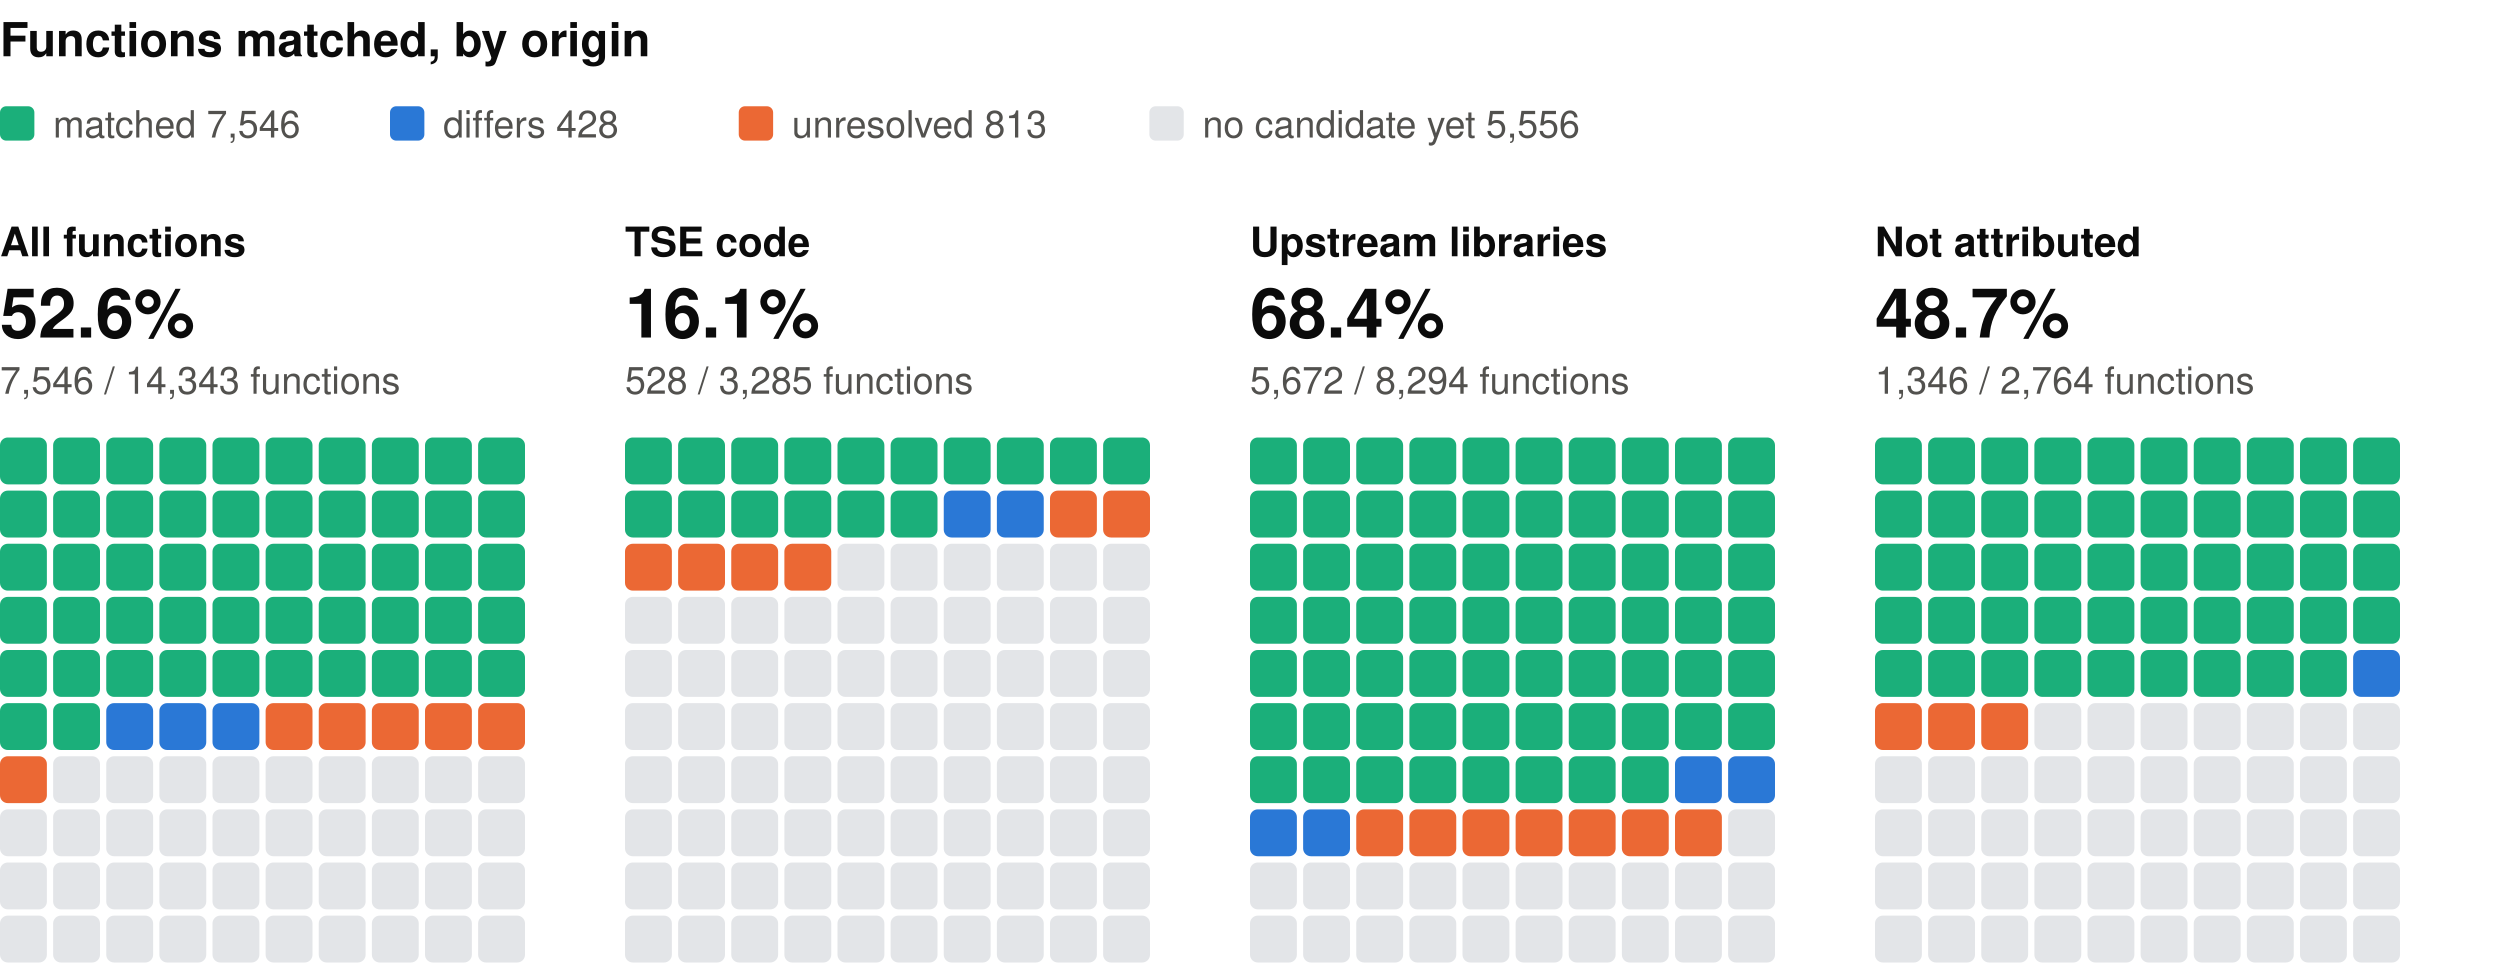
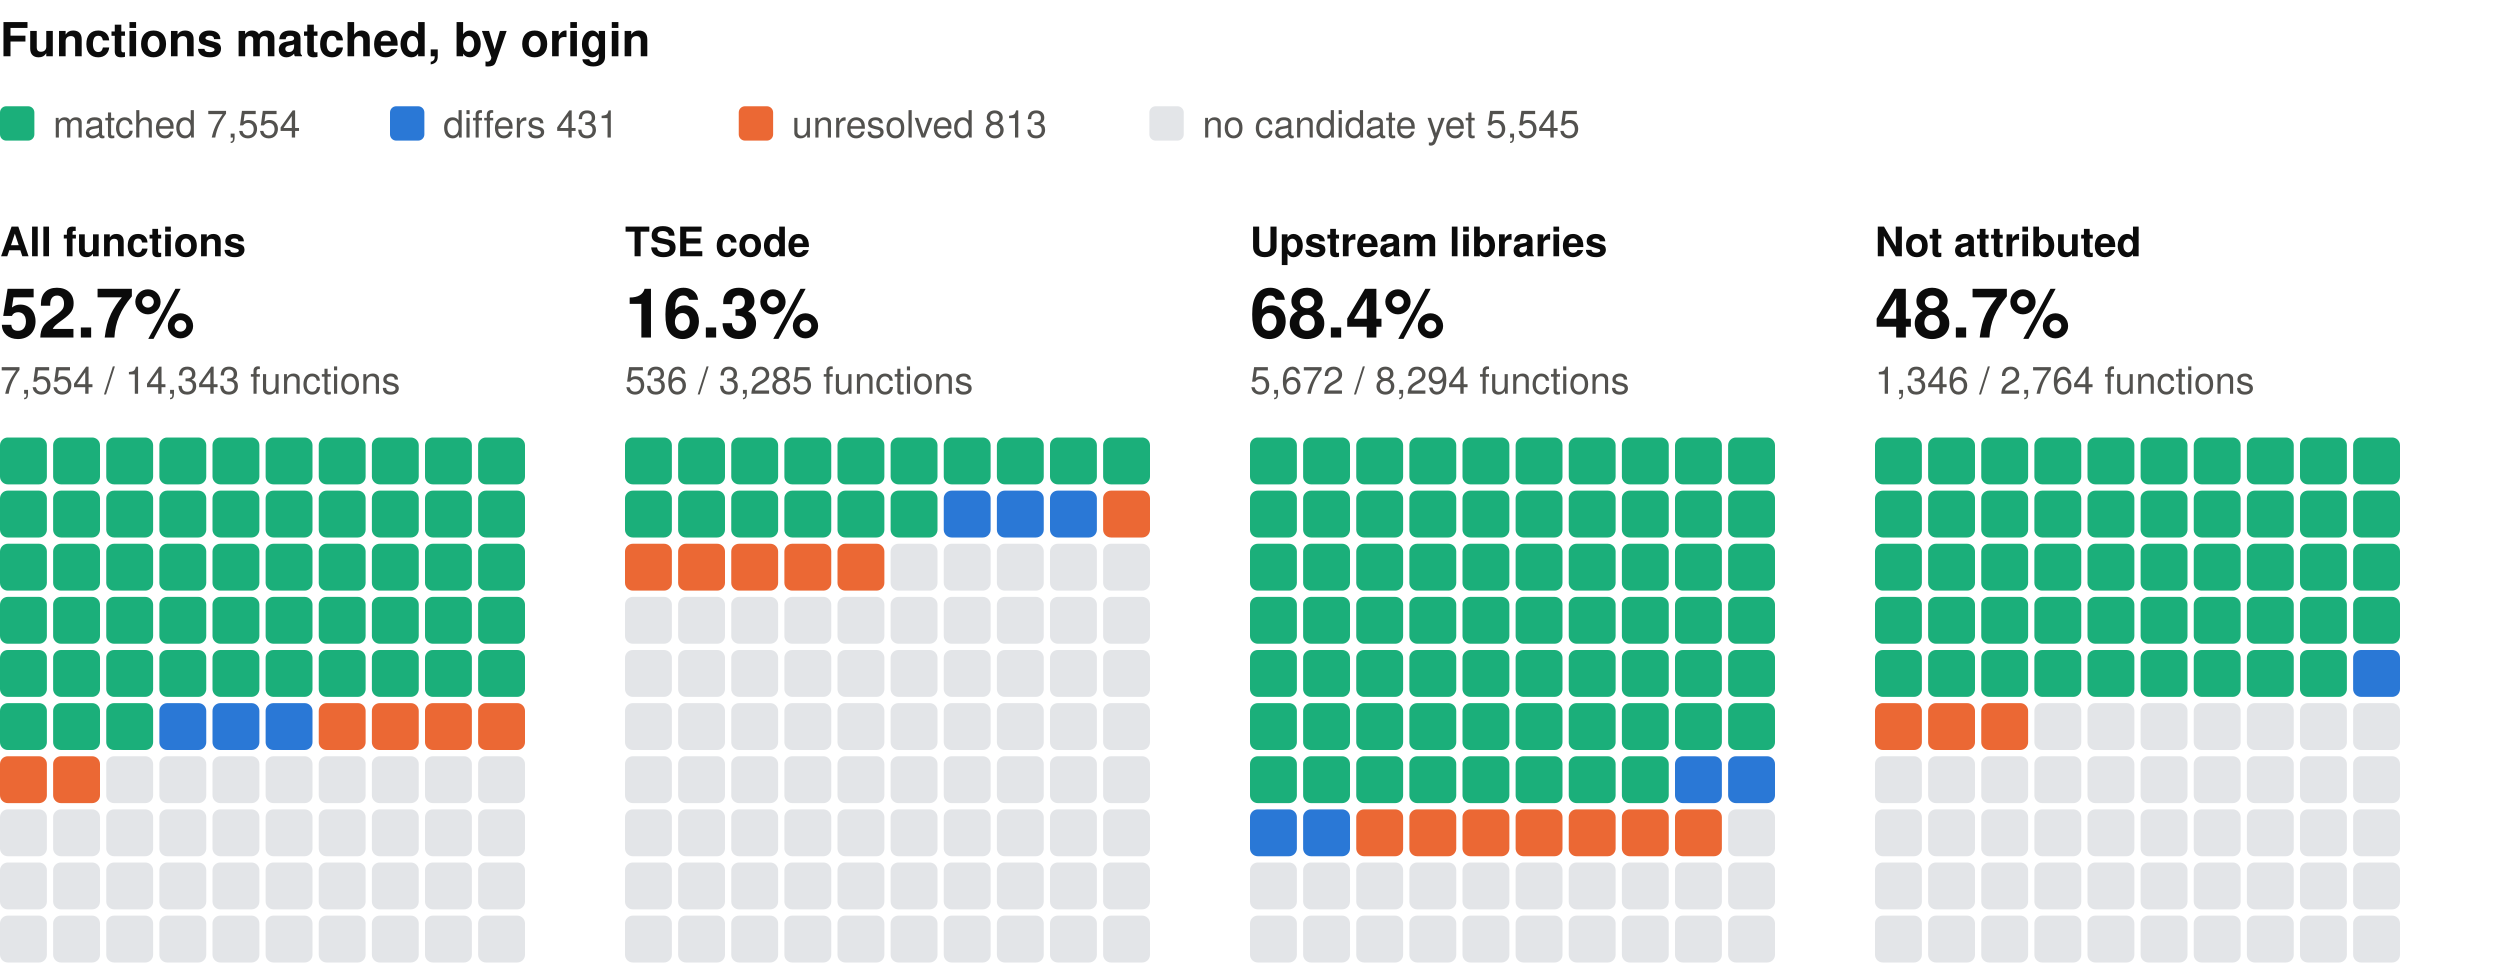
<svg xmlns="http://www.w3.org/2000/svg" width="800" height="310" viewBox="0 0 800 310" role="img" aria-label="Functions matched, by origin: one square per percent, coloured by verdict" font-family="system-ui, -apple-system, 'Segoe UI', Helvetica, Arial, sans-serif">
  <text x="0" y="18" font-size="15" fill="#0b0b0b" font-weight="600">Functions matched, by origin</text>
  <rect x="0" y="34" width="11" height="11" rx="2" fill="#1baf7a" />
-   <text x="17" y="44" font-size="12" fill="#52514e">matched 7,546</text>
+   <text x="17" y="44" font-size="12" fill="#52514e">matched 7,554</text>
  <rect x="124.8" y="34" width="11" height="11" rx="2" fill="#2a78d6" />
-   <text x="141.8" y="44" font-size="12" fill="#52514e">differs 428</text>
+   <text x="141.8" y="44" font-size="12" fill="#52514e">differs 431</text>
  <rect x="236.4" y="34" width="11" height="11" rx="2" fill="#eb6834" />
  <text x="253.4" y="44" font-size="12" fill="#52514e">unresolved 813</text>
  <rect x="367.8" y="34" width="11" height="11" rx="2" fill="#e3e5e8" />
-   <text x="384.8" y="44" font-size="12" fill="#52514e">no candidate yet 5,556</text>
+   <text x="384.8" y="44" font-size="12" fill="#52514e">no candidate yet 5,545</text>
  <text x="0" y="82" font-size="13" fill="#0b0b0b" font-weight="600">All functions</text>
-   <text x="0" y="108" font-size="22" fill="#0b0b0b" font-weight="600">52.6%</text>
-   <text x="0" y="126" font-size="12" fill="#52514e">7,546 / 14,343 functions</text>
+   <text x="0" y="108" font-size="22" fill="#0b0b0b" font-weight="600">52.7%</text>
+   <text x="0" y="126" font-size="12" fill="#52514e">7,554 / 14,343 functions</text>
  <rect x="0" y="140" width="15" height="15" rx="2.5" fill="#1baf7a" />
  <rect x="17" y="140" width="15" height="15" rx="2.5" fill="#1baf7a" />
  <rect x="34" y="140" width="15" height="15" rx="2.5" fill="#1baf7a" />
  <rect x="51" y="140" width="15" height="15" rx="2.5" fill="#1baf7a" />
  <rect x="68" y="140" width="15" height="15" rx="2.5" fill="#1baf7a" />
  <rect x="85" y="140" width="15" height="15" rx="2.5" fill="#1baf7a" />
  <rect x="102" y="140" width="15" height="15" rx="2.5" fill="#1baf7a" />
  <rect x="119" y="140" width="15" height="15" rx="2.5" fill="#1baf7a" />
  <rect x="136" y="140" width="15" height="15" rx="2.5" fill="#1baf7a" />
  <rect x="153" y="140" width="15" height="15" rx="2.5" fill="#1baf7a" />
  <rect x="0" y="157" width="15" height="15" rx="2.5" fill="#1baf7a" />
  <rect x="17" y="157" width="15" height="15" rx="2.5" fill="#1baf7a" />
  <rect x="34" y="157" width="15" height="15" rx="2.5" fill="#1baf7a" />
  <rect x="51" y="157" width="15" height="15" rx="2.5" fill="#1baf7a" />
  <rect x="68" y="157" width="15" height="15" rx="2.5" fill="#1baf7a" />
  <rect x="85" y="157" width="15" height="15" rx="2.5" fill="#1baf7a" />
  <rect x="102" y="157" width="15" height="15" rx="2.5" fill="#1baf7a" />
  <rect x="119" y="157" width="15" height="15" rx="2.5" fill="#1baf7a" />
  <rect x="136" y="157" width="15" height="15" rx="2.5" fill="#1baf7a" />
  <rect x="153" y="157" width="15" height="15" rx="2.5" fill="#1baf7a" />
  <rect x="0" y="174" width="15" height="15" rx="2.5" fill="#1baf7a" />
  <rect x="17" y="174" width="15" height="15" rx="2.5" fill="#1baf7a" />
  <rect x="34" y="174" width="15" height="15" rx="2.5" fill="#1baf7a" />
  <rect x="51" y="174" width="15" height="15" rx="2.5" fill="#1baf7a" />
  <rect x="68" y="174" width="15" height="15" rx="2.5" fill="#1baf7a" />
  <rect x="85" y="174" width="15" height="15" rx="2.5" fill="#1baf7a" />
  <rect x="102" y="174" width="15" height="15" rx="2.5" fill="#1baf7a" />
  <rect x="119" y="174" width="15" height="15" rx="2.5" fill="#1baf7a" />
  <rect x="136" y="174" width="15" height="15" rx="2.5" fill="#1baf7a" />
  <rect x="153" y="174" width="15" height="15" rx="2.5" fill="#1baf7a" />
  <rect x="0" y="191" width="15" height="15" rx="2.5" fill="#1baf7a" />
  <rect x="17" y="191" width="15" height="15" rx="2.5" fill="#1baf7a" />
  <rect x="34" y="191" width="15" height="15" rx="2.5" fill="#1baf7a" />
  <rect x="51" y="191" width="15" height="15" rx="2.5" fill="#1baf7a" />
  <rect x="68" y="191" width="15" height="15" rx="2.5" fill="#1baf7a" />
  <rect x="85" y="191" width="15" height="15" rx="2.5" fill="#1baf7a" />
  <rect x="102" y="191" width="15" height="15" rx="2.5" fill="#1baf7a" />
  <rect x="119" y="191" width="15" height="15" rx="2.5" fill="#1baf7a" />
  <rect x="136" y="191" width="15" height="15" rx="2.5" fill="#1baf7a" />
  <rect x="153" y="191" width="15" height="15" rx="2.5" fill="#1baf7a" />
  <rect x="0" y="208" width="15" height="15" rx="2.5" fill="#1baf7a" />
  <rect x="17" y="208" width="15" height="15" rx="2.5" fill="#1baf7a" />
  <rect x="34" y="208" width="15" height="15" rx="2.5" fill="#1baf7a" />
  <rect x="51" y="208" width="15" height="15" rx="2.5" fill="#1baf7a" />
  <rect x="68" y="208" width="15" height="15" rx="2.5" fill="#1baf7a" />
  <rect x="85" y="208" width="15" height="15" rx="2.5" fill="#1baf7a" />
  <rect x="102" y="208" width="15" height="15" rx="2.5" fill="#1baf7a" />
  <rect x="119" y="208" width="15" height="15" rx="2.5" fill="#1baf7a" />
  <rect x="136" y="208" width="15" height="15" rx="2.5" fill="#1baf7a" />
  <rect x="153" y="208" width="15" height="15" rx="2.5" fill="#1baf7a" />
  <rect x="0" y="225" width="15" height="15" rx="2.5" fill="#1baf7a" />
  <rect x="17" y="225" width="15" height="15" rx="2.5" fill="#1baf7a" />
-   <rect x="34" y="225" width="15" height="15" rx="2.5" fill="#2a78d6" />
+   <rect x="34" y="225" width="15" height="15" rx="2.5" fill="#1baf7a" />
  <rect x="51" y="225" width="15" height="15" rx="2.5" fill="#2a78d6" />
  <rect x="68" y="225" width="15" height="15" rx="2.5" fill="#2a78d6" />
-   <rect x="85" y="225" width="15" height="15" rx="2.5" fill="#eb6834" />
+   <rect x="85" y="225" width="15" height="15" rx="2.5" fill="#2a78d6" />
  <rect x="102" y="225" width="15" height="15" rx="2.5" fill="#eb6834" />
  <rect x="119" y="225" width="15" height="15" rx="2.5" fill="#eb6834" />
  <rect x="136" y="225" width="15" height="15" rx="2.5" fill="#eb6834" />
  <rect x="153" y="225" width="15" height="15" rx="2.5" fill="#eb6834" />
  <rect x="0" y="242" width="15" height="15" rx="2.5" fill="#eb6834" />
-   <rect x="17" y="242" width="15" height="15" rx="2.5" fill="#e3e5e8" />
+   <rect x="17" y="242" width="15" height="15" rx="2.5" fill="#eb6834" />
  <rect x="34" y="242" width="15" height="15" rx="2.5" fill="#e3e5e8" />
  <rect x="51" y="242" width="15" height="15" rx="2.5" fill="#e3e5e8" />
  <rect x="68" y="242" width="15" height="15" rx="2.5" fill="#e3e5e8" />
  <rect x="85" y="242" width="15" height="15" rx="2.5" fill="#e3e5e8" />
  <rect x="102" y="242" width="15" height="15" rx="2.5" fill="#e3e5e8" />
  <rect x="119" y="242" width="15" height="15" rx="2.5" fill="#e3e5e8" />
  <rect x="136" y="242" width="15" height="15" rx="2.5" fill="#e3e5e8" />
  <rect x="153" y="242" width="15" height="15" rx="2.5" fill="#e3e5e8" />
  <rect x="0" y="259" width="15" height="15" rx="2.5" fill="#e3e5e8" />
  <rect x="17" y="259" width="15" height="15" rx="2.5" fill="#e3e5e8" />
  <rect x="34" y="259" width="15" height="15" rx="2.5" fill="#e3e5e8" />
  <rect x="51" y="259" width="15" height="15" rx="2.5" fill="#e3e5e8" />
  <rect x="68" y="259" width="15" height="15" rx="2.5" fill="#e3e5e8" />
  <rect x="85" y="259" width="15" height="15" rx="2.5" fill="#e3e5e8" />
  <rect x="102" y="259" width="15" height="15" rx="2.5" fill="#e3e5e8" />
  <rect x="119" y="259" width="15" height="15" rx="2.5" fill="#e3e5e8" />
  <rect x="136" y="259" width="15" height="15" rx="2.5" fill="#e3e5e8" />
  <rect x="153" y="259" width="15" height="15" rx="2.5" fill="#e3e5e8" />
  <rect x="0" y="276" width="15" height="15" rx="2.5" fill="#e3e5e8" />
  <rect x="17" y="276" width="15" height="15" rx="2.5" fill="#e3e5e8" />
  <rect x="34" y="276" width="15" height="15" rx="2.5" fill="#e3e5e8" />
  <rect x="51" y="276" width="15" height="15" rx="2.5" fill="#e3e5e8" />
  <rect x="68" y="276" width="15" height="15" rx="2.5" fill="#e3e5e8" />
  <rect x="85" y="276" width="15" height="15" rx="2.5" fill="#e3e5e8" />
  <rect x="102" y="276" width="15" height="15" rx="2.5" fill="#e3e5e8" />
  <rect x="119" y="276" width="15" height="15" rx="2.5" fill="#e3e5e8" />
  <rect x="136" y="276" width="15" height="15" rx="2.5" fill="#e3e5e8" />
  <rect x="153" y="276" width="15" height="15" rx="2.5" fill="#e3e5e8" />
  <rect x="0" y="293" width="15" height="15" rx="2.5" fill="#e3e5e8" />
  <rect x="17" y="293" width="15" height="15" rx="2.5" fill="#e3e5e8" />
  <rect x="34" y="293" width="15" height="15" rx="2.5" fill="#e3e5e8" />
  <rect x="51" y="293" width="15" height="15" rx="2.5" fill="#e3e5e8" />
  <rect x="68" y="293" width="15" height="15" rx="2.5" fill="#e3e5e8" />
  <rect x="85" y="293" width="15" height="15" rx="2.5" fill="#e3e5e8" />
  <rect x="102" y="293" width="15" height="15" rx="2.5" fill="#e3e5e8" />
  <rect x="119" y="293" width="15" height="15" rx="2.5" fill="#e3e5e8" />
  <rect x="136" y="293" width="15" height="15" rx="2.5" fill="#e3e5e8" />
  <rect x="153" y="293" width="15" height="15" rx="2.5" fill="#e3e5e8" />
  <text x="200" y="82" font-size="13" fill="#0b0b0b" font-weight="600">TSE code</text>
-   <text x="200" y="108" font-size="22" fill="#0b0b0b" font-weight="600">16.1%</text>
-   <text x="200" y="126" font-size="12" fill="#52514e">528 / 3,285 functions</text>
+   <text x="200" y="108" font-size="22" fill="#0b0b0b" font-weight="600">16.3%</text>
+   <text x="200" y="126" font-size="12" fill="#52514e">536 / 3,285 functions</text>
  <rect x="200" y="140" width="15" height="15" rx="2.5" fill="#1baf7a" />
  <rect x="217" y="140" width="15" height="15" rx="2.5" fill="#1baf7a" />
  <rect x="234" y="140" width="15" height="15" rx="2.5" fill="#1baf7a" />
  <rect x="251" y="140" width="15" height="15" rx="2.5" fill="#1baf7a" />
  <rect x="268" y="140" width="15" height="15" rx="2.5" fill="#1baf7a" />
  <rect x="285" y="140" width="15" height="15" rx="2.5" fill="#1baf7a" />
  <rect x="302" y="140" width="15" height="15" rx="2.5" fill="#1baf7a" />
  <rect x="319" y="140" width="15" height="15" rx="2.5" fill="#1baf7a" />
  <rect x="336" y="140" width="15" height="15" rx="2.5" fill="#1baf7a" />
  <rect x="353" y="140" width="15" height="15" rx="2.5" fill="#1baf7a" />
  <rect x="200" y="157" width="15" height="15" rx="2.5" fill="#1baf7a" />
  <rect x="217" y="157" width="15" height="15" rx="2.5" fill="#1baf7a" />
  <rect x="234" y="157" width="15" height="15" rx="2.5" fill="#1baf7a" />
  <rect x="251" y="157" width="15" height="15" rx="2.5" fill="#1baf7a" />
  <rect x="268" y="157" width="15" height="15" rx="2.5" fill="#1baf7a" />
  <rect x="285" y="157" width="15" height="15" rx="2.5" fill="#1baf7a" />
  <rect x="302" y="157" width="15" height="15" rx="2.5" fill="#2a78d6" />
  <rect x="319" y="157" width="15" height="15" rx="2.5" fill="#2a78d6" />
-   <rect x="336" y="157" width="15" height="15" rx="2.5" fill="#eb6834" />
+   <rect x="336" y="157" width="15" height="15" rx="2.5" fill="#2a78d6" />
  <rect x="353" y="157" width="15" height="15" rx="2.5" fill="#eb6834" />
  <rect x="200" y="174" width="15" height="15" rx="2.5" fill="#eb6834" />
  <rect x="217" y="174" width="15" height="15" rx="2.5" fill="#eb6834" />
  <rect x="234" y="174" width="15" height="15" rx="2.5" fill="#eb6834" />
  <rect x="251" y="174" width="15" height="15" rx="2.5" fill="#eb6834" />
-   <rect x="268" y="174" width="15" height="15" rx="2.5" fill="#e3e5e8" />
+   <rect x="268" y="174" width="15" height="15" rx="2.5" fill="#eb6834" />
  <rect x="285" y="174" width="15" height="15" rx="2.5" fill="#e3e5e8" />
  <rect x="302" y="174" width="15" height="15" rx="2.5" fill="#e3e5e8" />
  <rect x="319" y="174" width="15" height="15" rx="2.5" fill="#e3e5e8" />
  <rect x="336" y="174" width="15" height="15" rx="2.5" fill="#e3e5e8" />
  <rect x="353" y="174" width="15" height="15" rx="2.5" fill="#e3e5e8" />
  <rect x="200" y="191" width="15" height="15" rx="2.5" fill="#e3e5e8" />
  <rect x="217" y="191" width="15" height="15" rx="2.5" fill="#e3e5e8" />
  <rect x="234" y="191" width="15" height="15" rx="2.5" fill="#e3e5e8" />
  <rect x="251" y="191" width="15" height="15" rx="2.5" fill="#e3e5e8" />
  <rect x="268" y="191" width="15" height="15" rx="2.5" fill="#e3e5e8" />
  <rect x="285" y="191" width="15" height="15" rx="2.5" fill="#e3e5e8" />
  <rect x="302" y="191" width="15" height="15" rx="2.5" fill="#e3e5e8" />
  <rect x="319" y="191" width="15" height="15" rx="2.5" fill="#e3e5e8" />
  <rect x="336" y="191" width="15" height="15" rx="2.5" fill="#e3e5e8" />
  <rect x="353" y="191" width="15" height="15" rx="2.5" fill="#e3e5e8" />
  <rect x="200" y="208" width="15" height="15" rx="2.5" fill="#e3e5e8" />
  <rect x="217" y="208" width="15" height="15" rx="2.5" fill="#e3e5e8" />
  <rect x="234" y="208" width="15" height="15" rx="2.5" fill="#e3e5e8" />
  <rect x="251" y="208" width="15" height="15" rx="2.5" fill="#e3e5e8" />
  <rect x="268" y="208" width="15" height="15" rx="2.5" fill="#e3e5e8" />
  <rect x="285" y="208" width="15" height="15" rx="2.5" fill="#e3e5e8" />
  <rect x="302" y="208" width="15" height="15" rx="2.5" fill="#e3e5e8" />
  <rect x="319" y="208" width="15" height="15" rx="2.5" fill="#e3e5e8" />
  <rect x="336" y="208" width="15" height="15" rx="2.5" fill="#e3e5e8" />
  <rect x="353" y="208" width="15" height="15" rx="2.5" fill="#e3e5e8" />
  <rect x="200" y="225" width="15" height="15" rx="2.5" fill="#e3e5e8" />
  <rect x="217" y="225" width="15" height="15" rx="2.5" fill="#e3e5e8" />
  <rect x="234" y="225" width="15" height="15" rx="2.5" fill="#e3e5e8" />
  <rect x="251" y="225" width="15" height="15" rx="2.5" fill="#e3e5e8" />
  <rect x="268" y="225" width="15" height="15" rx="2.5" fill="#e3e5e8" />
  <rect x="285" y="225" width="15" height="15" rx="2.5" fill="#e3e5e8" />
  <rect x="302" y="225" width="15" height="15" rx="2.5" fill="#e3e5e8" />
  <rect x="319" y="225" width="15" height="15" rx="2.5" fill="#e3e5e8" />
  <rect x="336" y="225" width="15" height="15" rx="2.5" fill="#e3e5e8" />
  <rect x="353" y="225" width="15" height="15" rx="2.5" fill="#e3e5e8" />
  <rect x="200" y="242" width="15" height="15" rx="2.5" fill="#e3e5e8" />
  <rect x="217" y="242" width="15" height="15" rx="2.5" fill="#e3e5e8" />
  <rect x="234" y="242" width="15" height="15" rx="2.5" fill="#e3e5e8" />
  <rect x="251" y="242" width="15" height="15" rx="2.5" fill="#e3e5e8" />
  <rect x="268" y="242" width="15" height="15" rx="2.5" fill="#e3e5e8" />
  <rect x="285" y="242" width="15" height="15" rx="2.5" fill="#e3e5e8" />
  <rect x="302" y="242" width="15" height="15" rx="2.5" fill="#e3e5e8" />
  <rect x="319" y="242" width="15" height="15" rx="2.5" fill="#e3e5e8" />
  <rect x="336" y="242" width="15" height="15" rx="2.5" fill="#e3e5e8" />
  <rect x="353" y="242" width="15" height="15" rx="2.5" fill="#e3e5e8" />
  <rect x="200" y="259" width="15" height="15" rx="2.5" fill="#e3e5e8" />
  <rect x="217" y="259" width="15" height="15" rx="2.5" fill="#e3e5e8" />
  <rect x="234" y="259" width="15" height="15" rx="2.5" fill="#e3e5e8" />
  <rect x="251" y="259" width="15" height="15" rx="2.5" fill="#e3e5e8" />
  <rect x="268" y="259" width="15" height="15" rx="2.5" fill="#e3e5e8" />
  <rect x="285" y="259" width="15" height="15" rx="2.5" fill="#e3e5e8" />
  <rect x="302" y="259" width="15" height="15" rx="2.5" fill="#e3e5e8" />
  <rect x="319" y="259" width="15" height="15" rx="2.5" fill="#e3e5e8" />
  <rect x="336" y="259" width="15" height="15" rx="2.5" fill="#e3e5e8" />
  <rect x="353" y="259" width="15" height="15" rx="2.5" fill="#e3e5e8" />
  <rect x="200" y="276" width="15" height="15" rx="2.5" fill="#e3e5e8" />
  <rect x="217" y="276" width="15" height="15" rx="2.5" fill="#e3e5e8" />
  <rect x="234" y="276" width="15" height="15" rx="2.5" fill="#e3e5e8" />
  <rect x="251" y="276" width="15" height="15" rx="2.5" fill="#e3e5e8" />
  <rect x="268" y="276" width="15" height="15" rx="2.5" fill="#e3e5e8" />
  <rect x="285" y="276" width="15" height="15" rx="2.5" fill="#e3e5e8" />
  <rect x="302" y="276" width="15" height="15" rx="2.5" fill="#e3e5e8" />
  <rect x="319" y="276" width="15" height="15" rx="2.5" fill="#e3e5e8" />
  <rect x="336" y="276" width="15" height="15" rx="2.5" fill="#e3e5e8" />
  <rect x="353" y="276" width="15" height="15" rx="2.5" fill="#e3e5e8" />
  <rect x="200" y="293" width="15" height="15" rx="2.5" fill="#e3e5e8" />
  <rect x="217" y="293" width="15" height="15" rx="2.5" fill="#e3e5e8" />
  <rect x="234" y="293" width="15" height="15" rx="2.5" fill="#e3e5e8" />
  <rect x="251" y="293" width="15" height="15" rx="2.5" fill="#e3e5e8" />
  <rect x="268" y="293" width="15" height="15" rx="2.5" fill="#e3e5e8" />
  <rect x="285" y="293" width="15" height="15" rx="2.5" fill="#e3e5e8" />
  <rect x="302" y="293" width="15" height="15" rx="2.5" fill="#e3e5e8" />
  <rect x="319" y="293" width="15" height="15" rx="2.5" fill="#e3e5e8" />
  <rect x="336" y="293" width="15" height="15" rx="2.5" fill="#e3e5e8" />
  <rect x="353" y="293" width="15" height="15" rx="2.5" fill="#e3e5e8" />
  <text x="400" y="82" font-size="13" fill="#0b0b0b" font-weight="600">Upstream libraries</text>
  <text x="400" y="108" font-size="22" fill="#0b0b0b" font-weight="600">68.4%</text>
  <text x="400" y="126" font-size="12" fill="#52514e">5,672 / 8,294 functions</text>
  <rect x="400" y="140" width="15" height="15" rx="2.5" fill="#1baf7a" />
  <rect x="417" y="140" width="15" height="15" rx="2.5" fill="#1baf7a" />
  <rect x="434" y="140" width="15" height="15" rx="2.5" fill="#1baf7a" />
  <rect x="451" y="140" width="15" height="15" rx="2.5" fill="#1baf7a" />
  <rect x="468" y="140" width="15" height="15" rx="2.5" fill="#1baf7a" />
  <rect x="485" y="140" width="15" height="15" rx="2.5" fill="#1baf7a" />
  <rect x="502" y="140" width="15" height="15" rx="2.5" fill="#1baf7a" />
  <rect x="519" y="140" width="15" height="15" rx="2.5" fill="#1baf7a" />
  <rect x="536" y="140" width="15" height="15" rx="2.5" fill="#1baf7a" />
  <rect x="553" y="140" width="15" height="15" rx="2.5" fill="#1baf7a" />
  <rect x="400" y="157" width="15" height="15" rx="2.5" fill="#1baf7a" />
  <rect x="417" y="157" width="15" height="15" rx="2.5" fill="#1baf7a" />
  <rect x="434" y="157" width="15" height="15" rx="2.5" fill="#1baf7a" />
  <rect x="451" y="157" width="15" height="15" rx="2.5" fill="#1baf7a" />
  <rect x="468" y="157" width="15" height="15" rx="2.5" fill="#1baf7a" />
  <rect x="485" y="157" width="15" height="15" rx="2.5" fill="#1baf7a" />
  <rect x="502" y="157" width="15" height="15" rx="2.5" fill="#1baf7a" />
  <rect x="519" y="157" width="15" height="15" rx="2.5" fill="#1baf7a" />
  <rect x="536" y="157" width="15" height="15" rx="2.5" fill="#1baf7a" />
  <rect x="553" y="157" width="15" height="15" rx="2.5" fill="#1baf7a" />
  <rect x="400" y="174" width="15" height="15" rx="2.5" fill="#1baf7a" />
  <rect x="417" y="174" width="15" height="15" rx="2.5" fill="#1baf7a" />
  <rect x="434" y="174" width="15" height="15" rx="2.5" fill="#1baf7a" />
  <rect x="451" y="174" width="15" height="15" rx="2.5" fill="#1baf7a" />
  <rect x="468" y="174" width="15" height="15" rx="2.5" fill="#1baf7a" />
  <rect x="485" y="174" width="15" height="15" rx="2.5" fill="#1baf7a" />
  <rect x="502" y="174" width="15" height="15" rx="2.5" fill="#1baf7a" />
  <rect x="519" y="174" width="15" height="15" rx="2.5" fill="#1baf7a" />
  <rect x="536" y="174" width="15" height="15" rx="2.5" fill="#1baf7a" />
  <rect x="553" y="174" width="15" height="15" rx="2.5" fill="#1baf7a" />
  <rect x="400" y="191" width="15" height="15" rx="2.5" fill="#1baf7a" />
  <rect x="417" y="191" width="15" height="15" rx="2.5" fill="#1baf7a" />
  <rect x="434" y="191" width="15" height="15" rx="2.5" fill="#1baf7a" />
  <rect x="451" y="191" width="15" height="15" rx="2.5" fill="#1baf7a" />
  <rect x="468" y="191" width="15" height="15" rx="2.5" fill="#1baf7a" />
  <rect x="485" y="191" width="15" height="15" rx="2.5" fill="#1baf7a" />
  <rect x="502" y="191" width="15" height="15" rx="2.5" fill="#1baf7a" />
  <rect x="519" y="191" width="15" height="15" rx="2.5" fill="#1baf7a" />
  <rect x="536" y="191" width="15" height="15" rx="2.5" fill="#1baf7a" />
  <rect x="553" y="191" width="15" height="15" rx="2.5" fill="#1baf7a" />
  <rect x="400" y="208" width="15" height="15" rx="2.5" fill="#1baf7a" />
  <rect x="417" y="208" width="15" height="15" rx="2.5" fill="#1baf7a" />
  <rect x="434" y="208" width="15" height="15" rx="2.5" fill="#1baf7a" />
  <rect x="451" y="208" width="15" height="15" rx="2.5" fill="#1baf7a" />
  <rect x="468" y="208" width="15" height="15" rx="2.5" fill="#1baf7a" />
  <rect x="485" y="208" width="15" height="15" rx="2.5" fill="#1baf7a" />
  <rect x="502" y="208" width="15" height="15" rx="2.5" fill="#1baf7a" />
  <rect x="519" y="208" width="15" height="15" rx="2.5" fill="#1baf7a" />
  <rect x="536" y="208" width="15" height="15" rx="2.5" fill="#1baf7a" />
  <rect x="553" y="208" width="15" height="15" rx="2.5" fill="#1baf7a" />
  <rect x="400" y="225" width="15" height="15" rx="2.5" fill="#1baf7a" />
  <rect x="417" y="225" width="15" height="15" rx="2.5" fill="#1baf7a" />
  <rect x="434" y="225" width="15" height="15" rx="2.5" fill="#1baf7a" />
  <rect x="451" y="225" width="15" height="15" rx="2.5" fill="#1baf7a" />
  <rect x="468" y="225" width="15" height="15" rx="2.5" fill="#1baf7a" />
  <rect x="485" y="225" width="15" height="15" rx="2.5" fill="#1baf7a" />
  <rect x="502" y="225" width="15" height="15" rx="2.5" fill="#1baf7a" />
  <rect x="519" y="225" width="15" height="15" rx="2.5" fill="#1baf7a" />
  <rect x="536" y="225" width="15" height="15" rx="2.5" fill="#1baf7a" />
  <rect x="553" y="225" width="15" height="15" rx="2.5" fill="#1baf7a" />
  <rect x="400" y="242" width="15" height="15" rx="2.5" fill="#1baf7a" />
  <rect x="417" y="242" width="15" height="15" rx="2.5" fill="#1baf7a" />
  <rect x="434" y="242" width="15" height="15" rx="2.5" fill="#1baf7a" />
  <rect x="451" y="242" width="15" height="15" rx="2.5" fill="#1baf7a" />
  <rect x="468" y="242" width="15" height="15" rx="2.5" fill="#1baf7a" />
  <rect x="485" y="242" width="15" height="15" rx="2.5" fill="#1baf7a" />
  <rect x="502" y="242" width="15" height="15" rx="2.5" fill="#1baf7a" />
  <rect x="519" y="242" width="15" height="15" rx="2.5" fill="#1baf7a" />
  <rect x="536" y="242" width="15" height="15" rx="2.5" fill="#2a78d6" />
  <rect x="553" y="242" width="15" height="15" rx="2.5" fill="#2a78d6" />
  <rect x="400" y="259" width="15" height="15" rx="2.5" fill="#2a78d6" />
  <rect x="417" y="259" width="15" height="15" rx="2.5" fill="#2a78d6" />
  <rect x="434" y="259" width="15" height="15" rx="2.5" fill="#eb6834" />
  <rect x="451" y="259" width="15" height="15" rx="2.5" fill="#eb6834" />
  <rect x="468" y="259" width="15" height="15" rx="2.5" fill="#eb6834" />
  <rect x="485" y="259" width="15" height="15" rx="2.5" fill="#eb6834" />
  <rect x="502" y="259" width="15" height="15" rx="2.5" fill="#eb6834" />
  <rect x="519" y="259" width="15" height="15" rx="2.5" fill="#eb6834" />
  <rect x="536" y="259" width="15" height="15" rx="2.5" fill="#eb6834" />
  <rect x="553" y="259" width="15" height="15" rx="2.5" fill="#e3e5e8" />
  <rect x="400" y="276" width="15" height="15" rx="2.5" fill="#e3e5e8" />
  <rect x="417" y="276" width="15" height="15" rx="2.5" fill="#e3e5e8" />
  <rect x="434" y="276" width="15" height="15" rx="2.5" fill="#e3e5e8" />
  <rect x="451" y="276" width="15" height="15" rx="2.5" fill="#e3e5e8" />
  <rect x="468" y="276" width="15" height="15" rx="2.5" fill="#e3e5e8" />
  <rect x="485" y="276" width="15" height="15" rx="2.5" fill="#e3e5e8" />
  <rect x="502" y="276" width="15" height="15" rx="2.5" fill="#e3e5e8" />
  <rect x="519" y="276" width="15" height="15" rx="2.5" fill="#e3e5e8" />
  <rect x="536" y="276" width="15" height="15" rx="2.5" fill="#e3e5e8" />
  <rect x="553" y="276" width="15" height="15" rx="2.5" fill="#e3e5e8" />
  <rect x="400" y="293" width="15" height="15" rx="2.5" fill="#e3e5e8" />
  <rect x="417" y="293" width="15" height="15" rx="2.5" fill="#e3e5e8" />
  <rect x="434" y="293" width="15" height="15" rx="2.5" fill="#e3e5e8" />
  <rect x="451" y="293" width="15" height="15" rx="2.5" fill="#e3e5e8" />
  <rect x="468" y="293" width="15" height="15" rx="2.5" fill="#e3e5e8" />
  <rect x="485" y="293" width="15" height="15" rx="2.5" fill="#e3e5e8" />
  <rect x="502" y="293" width="15" height="15" rx="2.5" fill="#e3e5e8" />
  <rect x="519" y="293" width="15" height="15" rx="2.5" fill="#e3e5e8" />
  <rect x="536" y="293" width="15" height="15" rx="2.5" fill="#e3e5e8" />
  <rect x="553" y="293" width="15" height="15" rx="2.5" fill="#e3e5e8" />
  <text x="600" y="82" font-size="13" fill="#0b0b0b" font-weight="600">Not attributed</text>
  <text x="600" y="108" font-size="22" fill="#0b0b0b" font-weight="600">48.7%</text>
  <text x="600" y="126" font-size="12" fill="#52514e">1,346 / 2,764 functions</text>
  <rect x="600" y="140" width="15" height="15" rx="2.5" fill="#1baf7a" />
  <rect x="617" y="140" width="15" height="15" rx="2.5" fill="#1baf7a" />
  <rect x="634" y="140" width="15" height="15" rx="2.5" fill="#1baf7a" />
  <rect x="651" y="140" width="15" height="15" rx="2.5" fill="#1baf7a" />
  <rect x="668" y="140" width="15" height="15" rx="2.5" fill="#1baf7a" />
  <rect x="685" y="140" width="15" height="15" rx="2.5" fill="#1baf7a" />
  <rect x="702" y="140" width="15" height="15" rx="2.5" fill="#1baf7a" />
  <rect x="719" y="140" width="15" height="15" rx="2.5" fill="#1baf7a" />
  <rect x="736" y="140" width="15" height="15" rx="2.5" fill="#1baf7a" />
  <rect x="753" y="140" width="15" height="15" rx="2.5" fill="#1baf7a" />
  <rect x="600" y="157" width="15" height="15" rx="2.5" fill="#1baf7a" />
  <rect x="617" y="157" width="15" height="15" rx="2.5" fill="#1baf7a" />
  <rect x="634" y="157" width="15" height="15" rx="2.5" fill="#1baf7a" />
  <rect x="651" y="157" width="15" height="15" rx="2.5" fill="#1baf7a" />
  <rect x="668" y="157" width="15" height="15" rx="2.5" fill="#1baf7a" />
  <rect x="685" y="157" width="15" height="15" rx="2.5" fill="#1baf7a" />
  <rect x="702" y="157" width="15" height="15" rx="2.5" fill="#1baf7a" />
  <rect x="719" y="157" width="15" height="15" rx="2.5" fill="#1baf7a" />
  <rect x="736" y="157" width="15" height="15" rx="2.5" fill="#1baf7a" />
  <rect x="753" y="157" width="15" height="15" rx="2.5" fill="#1baf7a" />
  <rect x="600" y="174" width="15" height="15" rx="2.5" fill="#1baf7a" />
  <rect x="617" y="174" width="15" height="15" rx="2.5" fill="#1baf7a" />
  <rect x="634" y="174" width="15" height="15" rx="2.5" fill="#1baf7a" />
  <rect x="651" y="174" width="15" height="15" rx="2.5" fill="#1baf7a" />
  <rect x="668" y="174" width="15" height="15" rx="2.5" fill="#1baf7a" />
  <rect x="685" y="174" width="15" height="15" rx="2.5" fill="#1baf7a" />
  <rect x="702" y="174" width="15" height="15" rx="2.5" fill="#1baf7a" />
  <rect x="719" y="174" width="15" height="15" rx="2.5" fill="#1baf7a" />
  <rect x="736" y="174" width="15" height="15" rx="2.5" fill="#1baf7a" />
  <rect x="753" y="174" width="15" height="15" rx="2.5" fill="#1baf7a" />
  <rect x="600" y="191" width="15" height="15" rx="2.5" fill="#1baf7a" />
  <rect x="617" y="191" width="15" height="15" rx="2.5" fill="#1baf7a" />
  <rect x="634" y="191" width="15" height="15" rx="2.5" fill="#1baf7a" />
  <rect x="651" y="191" width="15" height="15" rx="2.5" fill="#1baf7a" />
  <rect x="668" y="191" width="15" height="15" rx="2.5" fill="#1baf7a" />
  <rect x="685" y="191" width="15" height="15" rx="2.5" fill="#1baf7a" />
  <rect x="702" y="191" width="15" height="15" rx="2.5" fill="#1baf7a" />
  <rect x="719" y="191" width="15" height="15" rx="2.5" fill="#1baf7a" />
  <rect x="736" y="191" width="15" height="15" rx="2.5" fill="#1baf7a" />
  <rect x="753" y="191" width="15" height="15" rx="2.5" fill="#1baf7a" />
  <rect x="600" y="208" width="15" height="15" rx="2.5" fill="#1baf7a" />
  <rect x="617" y="208" width="15" height="15" rx="2.5" fill="#1baf7a" />
  <rect x="634" y="208" width="15" height="15" rx="2.5" fill="#1baf7a" />
  <rect x="651" y="208" width="15" height="15" rx="2.5" fill="#1baf7a" />
  <rect x="668" y="208" width="15" height="15" rx="2.5" fill="#1baf7a" />
  <rect x="685" y="208" width="15" height="15" rx="2.5" fill="#1baf7a" />
  <rect x="702" y="208" width="15" height="15" rx="2.5" fill="#1baf7a" />
  <rect x="719" y="208" width="15" height="15" rx="2.5" fill="#1baf7a" />
  <rect x="736" y="208" width="15" height="15" rx="2.5" fill="#1baf7a" />
  <rect x="753" y="208" width="15" height="15" rx="2.5" fill="#2a78d6" />
  <rect x="600" y="225" width="15" height="15" rx="2.5" fill="#eb6834" />
  <rect x="617" y="225" width="15" height="15" rx="2.5" fill="#eb6834" />
  <rect x="634" y="225" width="15" height="15" rx="2.5" fill="#eb6834" />
  <rect x="651" y="225" width="15" height="15" rx="2.5" fill="#e3e5e8" />
  <rect x="668" y="225" width="15" height="15" rx="2.5" fill="#e3e5e8" />
  <rect x="685" y="225" width="15" height="15" rx="2.5" fill="#e3e5e8" />
  <rect x="702" y="225" width="15" height="15" rx="2.5" fill="#e3e5e8" />
  <rect x="719" y="225" width="15" height="15" rx="2.5" fill="#e3e5e8" />
  <rect x="736" y="225" width="15" height="15" rx="2.5" fill="#e3e5e8" />
  <rect x="753" y="225" width="15" height="15" rx="2.5" fill="#e3e5e8" />
  <rect x="600" y="242" width="15" height="15" rx="2.5" fill="#e3e5e8" />
  <rect x="617" y="242" width="15" height="15" rx="2.5" fill="#e3e5e8" />
  <rect x="634" y="242" width="15" height="15" rx="2.5" fill="#e3e5e8" />
  <rect x="651" y="242" width="15" height="15" rx="2.5" fill="#e3e5e8" />
  <rect x="668" y="242" width="15" height="15" rx="2.5" fill="#e3e5e8" />
  <rect x="685" y="242" width="15" height="15" rx="2.5" fill="#e3e5e8" />
  <rect x="702" y="242" width="15" height="15" rx="2.5" fill="#e3e5e8" />
  <rect x="719" y="242" width="15" height="15" rx="2.5" fill="#e3e5e8" />
  <rect x="736" y="242" width="15" height="15" rx="2.5" fill="#e3e5e8" />
  <rect x="753" y="242" width="15" height="15" rx="2.5" fill="#e3e5e8" />
  <rect x="600" y="259" width="15" height="15" rx="2.5" fill="#e3e5e8" />
  <rect x="617" y="259" width="15" height="15" rx="2.5" fill="#e3e5e8" />
  <rect x="634" y="259" width="15" height="15" rx="2.5" fill="#e3e5e8" />
  <rect x="651" y="259" width="15" height="15" rx="2.5" fill="#e3e5e8" />
  <rect x="668" y="259" width="15" height="15" rx="2.5" fill="#e3e5e8" />
  <rect x="685" y="259" width="15" height="15" rx="2.5" fill="#e3e5e8" />
  <rect x="702" y="259" width="15" height="15" rx="2.5" fill="#e3e5e8" />
  <rect x="719" y="259" width="15" height="15" rx="2.5" fill="#e3e5e8" />
  <rect x="736" y="259" width="15" height="15" rx="2.5" fill="#e3e5e8" />
  <rect x="753" y="259" width="15" height="15" rx="2.5" fill="#e3e5e8" />
  <rect x="600" y="276" width="15" height="15" rx="2.5" fill="#e3e5e8" />
  <rect x="617" y="276" width="15" height="15" rx="2.5" fill="#e3e5e8" />
  <rect x="634" y="276" width="15" height="15" rx="2.5" fill="#e3e5e8" />
  <rect x="651" y="276" width="15" height="15" rx="2.5" fill="#e3e5e8" />
  <rect x="668" y="276" width="15" height="15" rx="2.5" fill="#e3e5e8" />
  <rect x="685" y="276" width="15" height="15" rx="2.5" fill="#e3e5e8" />
  <rect x="702" y="276" width="15" height="15" rx="2.5" fill="#e3e5e8" />
  <rect x="719" y="276" width="15" height="15" rx="2.5" fill="#e3e5e8" />
  <rect x="736" y="276" width="15" height="15" rx="2.5" fill="#e3e5e8" />
  <rect x="753" y="276" width="15" height="15" rx="2.5" fill="#e3e5e8" />
  <rect x="600" y="293" width="15" height="15" rx="2.5" fill="#e3e5e8" />
  <rect x="617" y="293" width="15" height="15" rx="2.5" fill="#e3e5e8" />
  <rect x="634" y="293" width="15" height="15" rx="2.5" fill="#e3e5e8" />
  <rect x="651" y="293" width="15" height="15" rx="2.5" fill="#e3e5e8" />
  <rect x="668" y="293" width="15" height="15" rx="2.5" fill="#e3e5e8" />
  <rect x="685" y="293" width="15" height="15" rx="2.5" fill="#e3e5e8" />
  <rect x="702" y="293" width="15" height="15" rx="2.5" fill="#e3e5e8" />
  <rect x="719" y="293" width="15" height="15" rx="2.5" fill="#e3e5e8" />
  <rect x="736" y="293" width="15" height="15" rx="2.5" fill="#e3e5e8" />
  <rect x="753" y="293" width="15" height="15" rx="2.5" fill="#e3e5e8" />
</svg>
